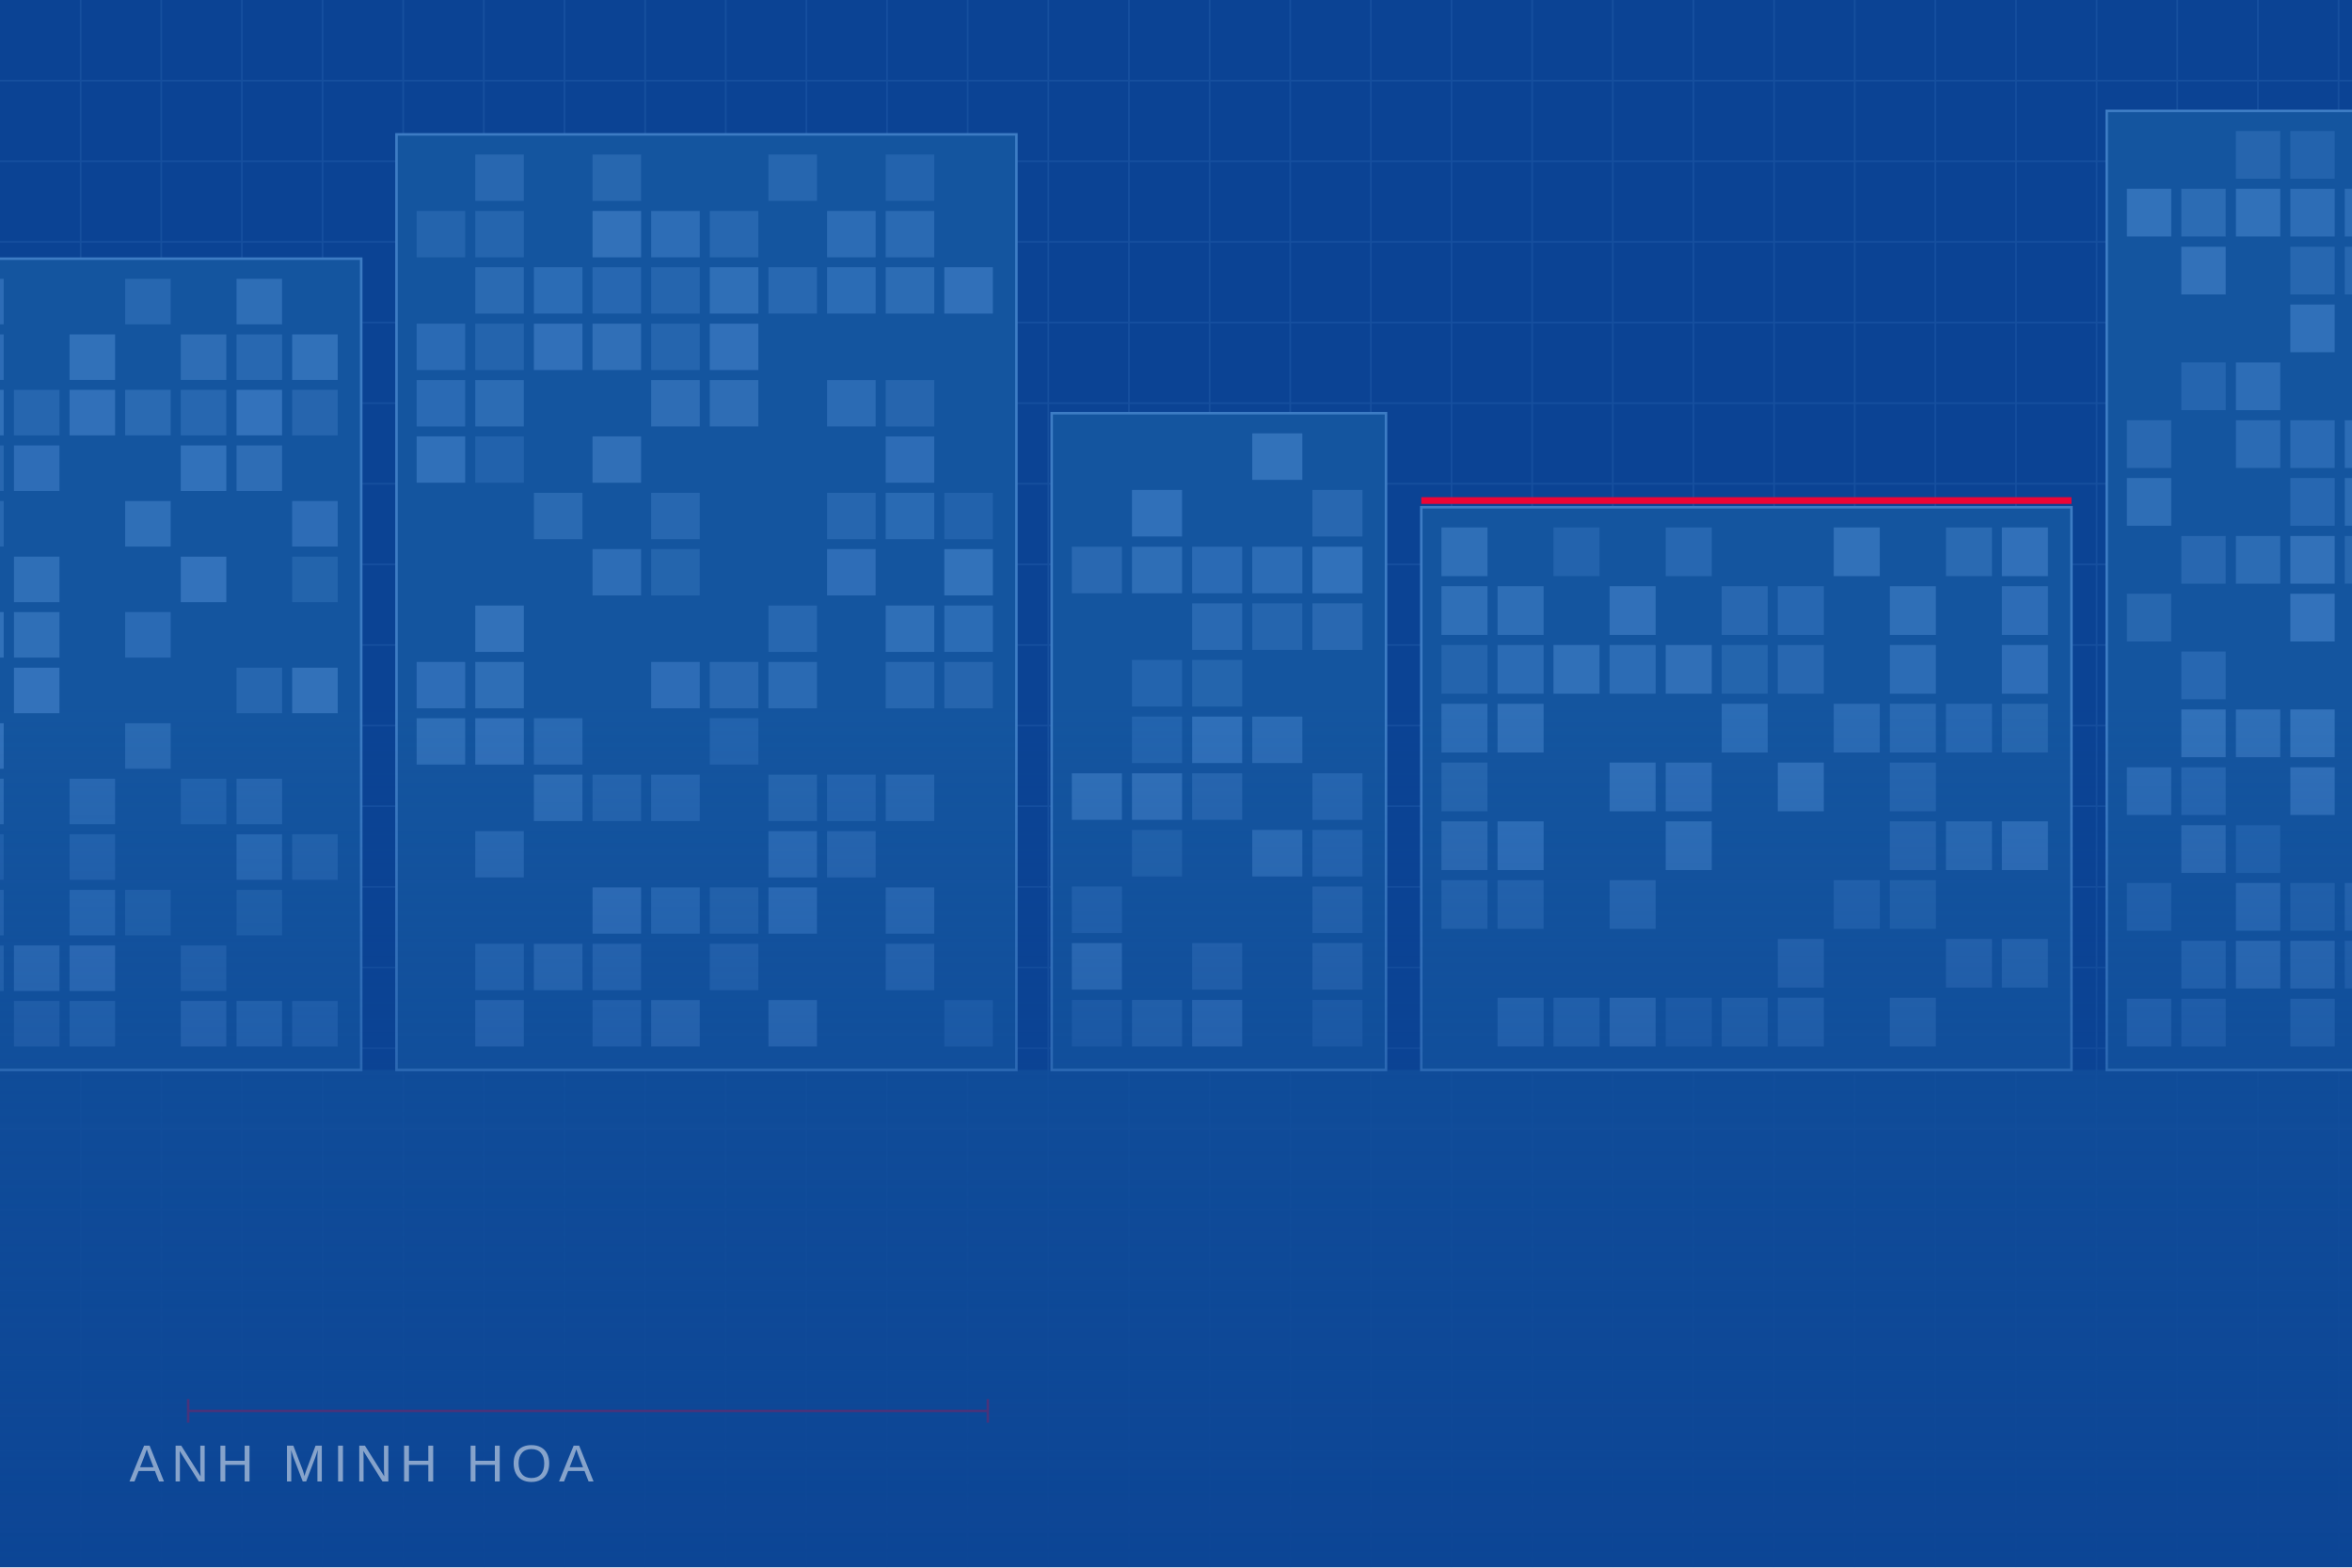
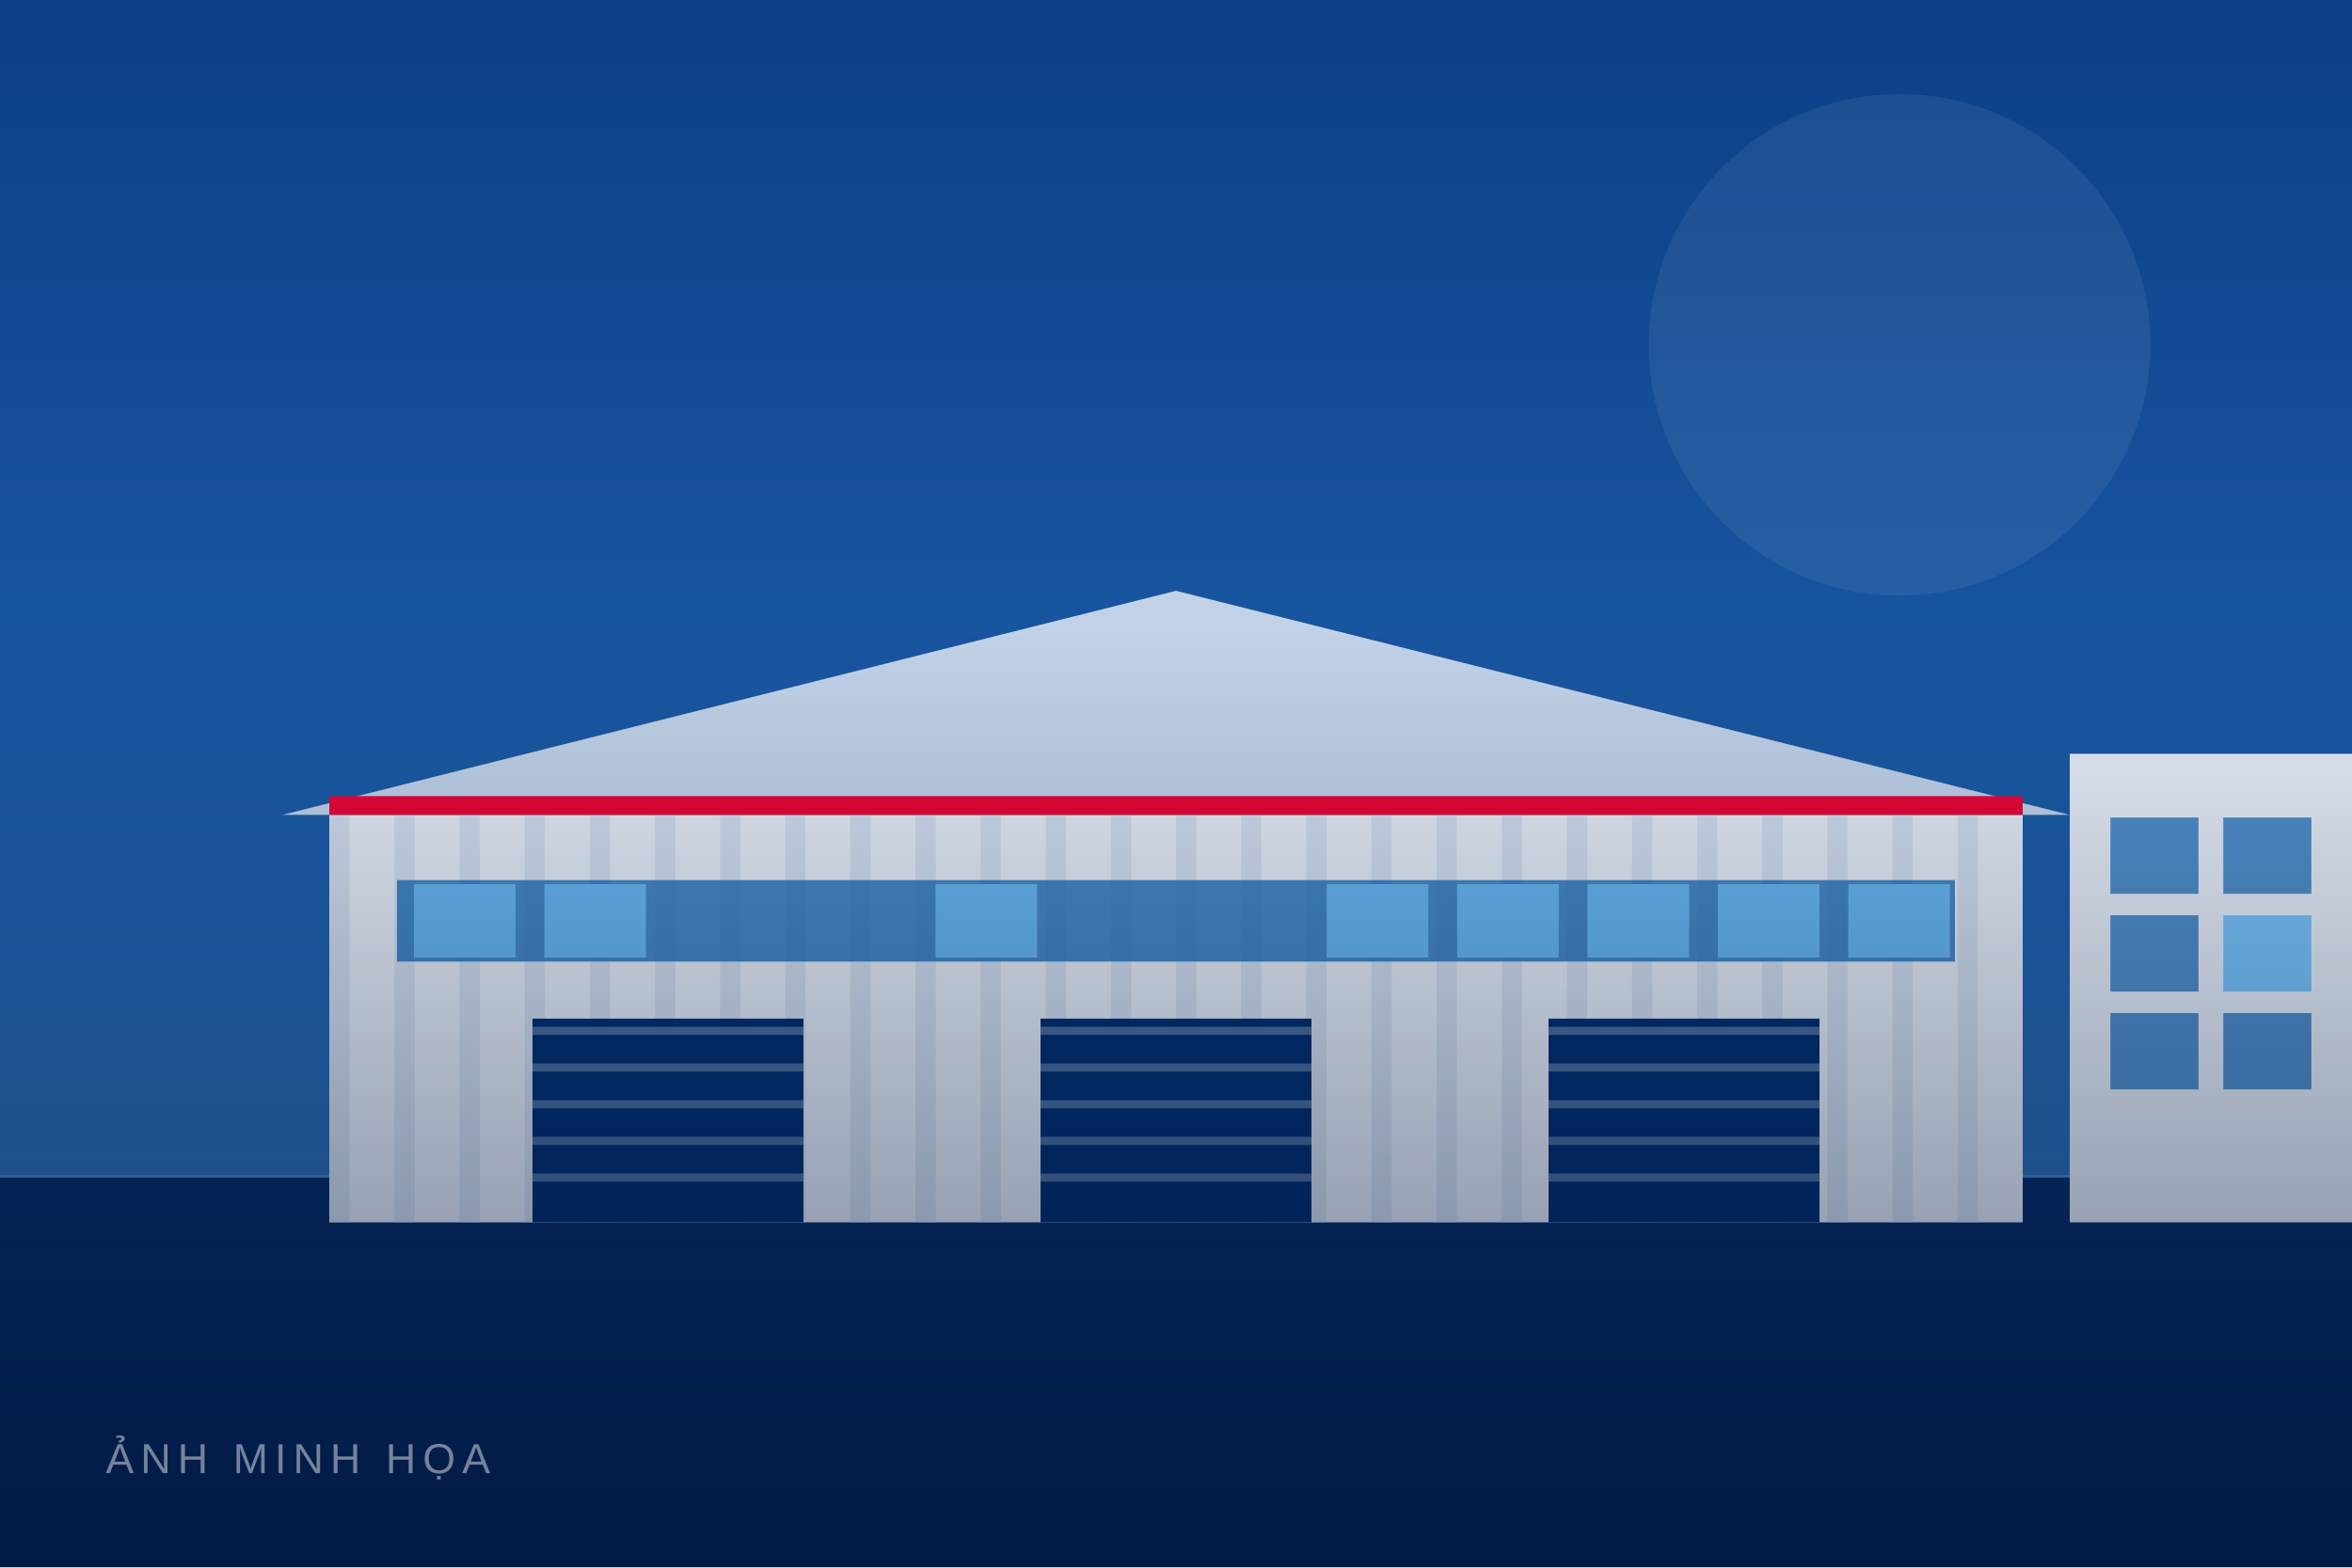
<svg xmlns="http://www.w3.org/2000/svg" viewBox="0 0 1400 933" width="1400" height="933" role="img" aria-label="Ảnh minh họa công trình">
-   <rect width="1400" height="933" fill="#0b4394" />
-   <g stroke="#3d7cc4" stroke-width="1" opacity="0.22">
-     <line x1="48" y1="0" x2="48" y2="933" />
-     <line x1="96" y1="0" x2="96" y2="933" />
-     <line x1="144" y1="0" x2="144" y2="933" />
-     <line x1="192" y1="0" x2="192" y2="933" />
-     <line x1="240" y1="0" x2="240" y2="933" />
-     <line x1="288" y1="0" x2="288" y2="933" />
-     <line x1="336" y1="0" x2="336" y2="933" />
-     <line x1="384" y1="0" x2="384" y2="933" />
-     <line x1="432" y1="0" x2="432" y2="933" />
-     <line x1="480" y1="0" x2="480" y2="933" />
-     <line x1="528" y1="0" x2="528" y2="933" />
-     <line x1="576" y1="0" x2="576" y2="933" />
-     <line x1="624" y1="0" x2="624" y2="933" />
-     <line x1="672" y1="0" x2="672" y2="933" />
-     <line x1="720" y1="0" x2="720" y2="933" />
-     <line x1="768" y1="0" x2="768" y2="933" />
-     <line x1="816" y1="0" x2="816" y2="933" />
-     <line x1="864" y1="0" x2="864" y2="933" />
-     <line x1="912" y1="0" x2="912" y2="933" />
-     <line x1="960" y1="0" x2="960" y2="933" />
-     <line x1="1008" y1="0" x2="1008" y2="933" />
-     <line x1="1056" y1="0" x2="1056" y2="933" />
-     <line x1="1104" y1="0" x2="1104" y2="933" />
-     <line x1="1152" y1="0" x2="1152" y2="933" />
-     <line x1="1200" y1="0" x2="1200" y2="933" />
-     <line x1="1248" y1="0" x2="1248" y2="933" />
-     <line x1="1296" y1="0" x2="1296" y2="933" />
-     <line x1="1344" y1="0" x2="1344" y2="933" />
-     <line x1="1392" y1="0" x2="1392" y2="933" />
-     <line x1="0" y1="48" x2="1400" y2="48" />
-     <line x1="0" y1="96" x2="1400" y2="96" />
-     <line x1="0" y1="144" x2="1400" y2="144" />
-     <line x1="0" y1="192" x2="1400" y2="192" />
-     <line x1="0" y1="240" x2="1400" y2="240" />
-     <line x1="0" y1="288" x2="1400" y2="288" />
-     <line x1="0" y1="336" x2="1400" y2="336" />
-     <line x1="0" y1="384" x2="1400" y2="384" />
-     <line x1="0" y1="432" x2="1400" y2="432" />
-     <line x1="0" y1="480" x2="1400" y2="480" />
-     <line x1="0" y1="528" x2="1400" y2="528" />
-     <line x1="0" y1="576" x2="1400" y2="576" />
-     <line x1="0" y1="624" x2="1400" y2="624" />
-     <line x1="0" y1="672" x2="1400" y2="672" />
-     <line x1="0" y1="720" x2="1400" y2="720" />
-     <line x1="0" y1="768" x2="1400" y2="768" />
-     <line x1="0" y1="816" x2="1400" y2="816" />
-     <line x1="0" y1="864" x2="1400" y2="864" />
-     <line x1="0" y1="912" x2="1400" y2="912" />
-   </g>
-   <rect x="0" y="637" width="1400" height="296" fill="#14559f" opacity="0.75" />
-   <rect x="-70" y="154" width="285" height="483" fill="#14559f" stroke="#3d7cc4" stroke-width="1.5" />
-   <rect x="-58.0" y="166.0" width="27.1" height="27.1" fill="#3d7cc4" opacity="0.39" />
-   <rect x="-58.0" y="232.1" width="27.1" height="27.1" fill="#3d7cc4" opacity="0.45" />
-   <rect x="-58.0" y="430.6" width="27.1" height="27.1" fill="#3d7cc4" opacity="0.42" />
-   <rect x="-58.0" y="463.6" width="27.1" height="27.1" fill="#3d7cc4" opacity="0.48" />
-   <rect x="-58.0" y="529.8" width="27.1" height="27.1" fill="#3d7cc4" opacity="0.56" />
-   <rect x="-58.0" y="562.9" width="27.1" height="27.1" fill="#3d7cc4" opacity="0.67" />
-   <rect x="-24.9" y="166.0" width="27.1" height="27.1" fill="#3d7cc4" opacity="0.60" />
-   <rect x="-24.9" y="199.1" width="27.1" height="27.1" fill="#3d7cc4" opacity="0.60" />
-   <rect x="-24.9" y="232.1" width="27.1" height="27.1" fill="#3d7cc4" opacity="0.69" />
-   <rect x="-24.9" y="265.2" width="27.1" height="27.1" fill="#3d7cc4" opacity="0.47" />
-   <rect x="-24.9" y="298.3" width="27.1" height="27.1" fill="#3d7cc4" opacity="0.49" />
-   <rect x="-24.9" y="364.4" width="27.1" height="27.1" fill="#3d7cc4" opacity="0.71" />
-   <rect x="-24.9" y="430.6" width="27.1" height="27.1" fill="#3d7cc4" opacity="0.75" />
-   <rect x="-24.9" y="463.6" width="27.1" height="27.1" fill="#3d7cc4" opacity="0.64" />
-   <rect x="-24.9" y="496.7" width="27.1" height="27.1" fill="#3d7cc4" opacity="0.36" />
-   <rect x="-24.9" y="529.8" width="27.1" height="27.1" fill="#3d7cc4" opacity="0.50" />
-   <rect x="-24.9" y="562.9" width="27.1" height="27.1" fill="#3d7cc4" opacity="0.52" />
-   <rect x="8.3" y="232.1" width="27.1" height="27.1" fill="#3d7cc4" opacity="0.44" />
-   <rect x="8.3" y="265.2" width="27.1" height="27.1" fill="#3d7cc4" opacity="0.63" />
-   <rect x="8.3" y="331.4" width="27.1" height="27.1" fill="#3d7cc4" opacity="0.66" />
-   <rect x="8.3" y="364.4" width="27.1" height="27.1" fill="#3d7cc4" opacity="0.66" />
-   <rect x="8.3" y="397.5" width="27.1" height="27.1" fill="#3d7cc4" opacity="0.75" />
-   <rect x="8.3" y="562.9" width="27.1" height="27.1" fill="#3d7cc4" opacity="0.69" />
-   <rect x="8.3" y="595.9" width="27.1" height="27.1" fill="#3d7cc4" opacity="0.47" />
-   <rect x="41.4" y="199.1" width="27.1" height="27.1" fill="#3d7cc4" opacity="0.71" />
-   <rect x="41.4" y="232.1" width="27.1" height="27.1" fill="#3d7cc4" opacity="0.70" />
-   <rect x="41.4" y="463.6" width="27.1" height="27.1" fill="#3d7cc4" opacity="0.54" />
-   <rect x="41.4" y="496.7" width="27.1" height="27.1" fill="#3d7cc4" opacity="0.43" />
-   <rect x="41.4" y="529.8" width="27.1" height="27.1" fill="#3d7cc4" opacity="0.58" />
-   <rect x="41.4" y="562.9" width="27.1" height="27.1" fill="#3d7cc4" opacity="0.75" />
-   <rect x="41.4" y="595.9" width="27.1" height="27.1" fill="#3d7cc4" opacity="0.53" />
-   <rect x="74.5" y="166.0" width="27.1" height="27.1" fill="#3d7cc4" opacity="0.46" />
-   <rect x="74.5" y="232.1" width="27.1" height="27.1" fill="#3d7cc4" opacity="0.52" />
-   <rect x="74.5" y="298.3" width="27.1" height="27.1" fill="#3d7cc4" opacity="0.66" />
-   <rect x="74.5" y="364.4" width="27.1" height="27.1" fill="#3d7cc4" opacity="0.55" />
-   <rect x="74.5" y="430.6" width="27.1" height="27.1" fill="#3d7cc4" opacity="0.52" />
-   <rect x="74.5" y="529.8" width="27.1" height="27.1" fill="#3d7cc4" opacity="0.40" />
-   <rect x="107.6" y="199.1" width="27.1" height="27.1" fill="#3d7cc4" opacity="0.62" />
-   <rect x="107.6" y="232.1" width="27.1" height="27.1" fill="#3d7cc4" opacity="0.46" />
-   <rect x="107.6" y="265.2" width="27.1" height="27.1" fill="#3d7cc4" opacity="0.73" />
-   <rect x="107.6" y="331.4" width="27.1" height="27.1" fill="#3d7cc4" opacity="0.75" />
-   <rect x="107.6" y="463.6" width="27.1" height="27.1" fill="#3d7cc4" opacity="0.38" />
-   <rect x="107.6" y="562.9" width="27.1" height="27.1" fill="#3d7cc4" opacity="0.46" />
-   <rect x="107.6" y="595.9" width="27.1" height="27.1" fill="#3d7cc4" opacity="0.63" />
-   <rect x="140.8" y="166.0" width="27.1" height="27.1" fill="#3d7cc4" opacity="0.64" />
-   <rect x="140.8" y="199.1" width="27.1" height="27.1" fill="#3d7cc4" opacity="0.49" />
-   <rect x="140.8" y="232.1" width="27.1" height="27.1" fill="#3d7cc4" opacity="0.75" />
-   <rect x="140.8" y="265.2" width="27.1" height="27.1" fill="#3d7cc4" opacity="0.62" />
-   <rect x="140.8" y="397.5" width="27.1" height="27.1" fill="#3d7cc4" opacity="0.44" />
-   <rect x="140.8" y="463.6" width="27.1" height="27.1" fill="#3d7cc4" opacity="0.49" />
-   <rect x="140.8" y="496.7" width="27.1" height="27.1" fill="#3d7cc4" opacity="0.58" />
-   <rect x="140.8" y="529.8" width="27.1" height="27.1" fill="#3d7cc4" opacity="0.37" />
-   <rect x="140.8" y="595.9" width="27.1" height="27.1" fill="#3d7cc4" opacity="0.58" />
-   <rect x="173.9" y="199.1" width="27.1" height="27.1" fill="#3d7cc4" opacity="0.71" />
-   <rect x="173.9" y="232.1" width="27.1" height="27.1" fill="#3d7cc4" opacity="0.42" />
-   <rect x="173.9" y="298.3" width="27.1" height="27.1" fill="#3d7cc4" opacity="0.60" />
-   <rect x="173.9" y="331.4" width="27.1" height="27.1" fill="#3d7cc4" opacity="0.37" />
-   <rect x="173.9" y="397.5" width="27.1" height="27.1" fill="#3d7cc4" opacity="0.72" />
-   <rect x="173.9" y="496.7" width="27.1" height="27.1" fill="#3d7cc4" opacity="0.41" />
-   <rect x="173.9" y="595.9" width="27.1" height="27.1" fill="#3d7cc4" opacity="0.48" />
-   <rect x="236" y="80" width="369" height="557" fill="#14559f" stroke="#3d7cc4" stroke-width="1.5" />
-   <rect x="248.0" y="125.6" width="28.9" height="27.6" fill="#3d7cc4" opacity="0.39" />
-   <rect x="248.0" y="192.7" width="28.9" height="27.6" fill="#3d7cc4" opacity="0.55" />
-   <rect x="248.0" y="226.3" width="28.9" height="27.6" fill="#3d7cc4" opacity="0.55" />
-   <rect x="248.0" y="259.8" width="28.9" height="27.6" fill="#3d7cc4" opacity="0.68" />
-   <rect x="248.0" y="394.1" width="28.9" height="27.6" fill="#3d7cc4" opacity="0.63" />
-   <rect x="248.0" y="427.6" width="28.9" height="27.6" fill="#3d7cc4" opacity="0.66" />
-   <rect x="282.9" y="92.0" width="28.9" height="27.6" fill="#3d7cc4" opacity="0.47" />
-   <rect x="282.9" y="125.6" width="28.9" height="27.6" fill="#3d7cc4" opacity="0.41" />
-   <rect x="282.9" y="159.1" width="28.9" height="27.6" fill="#3d7cc4" opacity="0.52" />
-   <rect x="282.9" y="192.7" width="28.9" height="27.6" fill="#3d7cc4" opacity="0.39" />
-   <rect x="282.9" y="226.3" width="28.9" height="27.6" fill="#3d7cc4" opacity="0.57" />
-   <rect x="282.9" y="259.8" width="28.9" height="27.6" fill="#3d7cc4" opacity="0.35" />
-   <rect x="282.9" y="360.5" width="28.9" height="27.6" fill="#3d7cc4" opacity="0.72" />
-   <rect x="282.9" y="394.1" width="28.9" height="27.6" fill="#3d7cc4" opacity="0.64" />
-   <rect x="282.9" y="427.6" width="28.9" height="27.6" fill="#3d7cc4" opacity="0.70" />
-   <rect x="282.9" y="494.8" width="28.9" height="27.6" fill="#3d7cc4" opacity="0.56" />
-   <rect x="282.9" y="561.9" width="28.9" height="27.6" fill="#3d7cc4" opacity="0.53" />
-   <rect x="282.9" y="595.4" width="28.9" height="27.6" fill="#3d7cc4" opacity="0.63" />
-   <rect x="317.8" y="159.1" width="28.9" height="27.6" fill="#3d7cc4" opacity="0.58" />
-   <rect x="317.8" y="192.7" width="28.9" height="27.6" fill="#3d7cc4" opacity="0.70" />
-   <rect x="317.8" y="293.4" width="28.9" height="27.6" fill="#3d7cc4" opacity="0.52" />
-   <rect x="317.8" y="427.6" width="28.9" height="27.6" fill="#3d7cc4" opacity="0.54" />
-   <rect x="317.8" y="461.2" width="28.9" height="27.6" fill="#3d7cc4" opacity="0.64" />
-   <rect x="317.8" y="561.9" width="28.9" height="27.6" fill="#3d7cc4" opacity="0.64" />
-   <rect x="352.7" y="92.0" width="28.9" height="27.6" fill="#3d7cc4" opacity="0.45" />
-   <rect x="352.7" y="125.6" width="28.9" height="27.6" fill="#3d7cc4" opacity="0.72" />
-   <rect x="352.7" y="159.1" width="28.9" height="27.6" fill="#3d7cc4" opacity="0.48" />
-   <rect x="352.7" y="192.7" width="28.9" height="27.6" fill="#3d7cc4" opacity="0.67" />
-   <rect x="352.7" y="259.8" width="28.9" height="27.6" fill="#3d7cc4" opacity="0.67" />
-   <rect x="352.7" y="326.9" width="28.9" height="27.6" fill="#3d7cc4" opacity="0.61" />
-   <rect x="352.7" y="461.2" width="28.9" height="27.6" fill="#3d7cc4" opacity="0.44" />
-   <rect x="352.7" y="528.3" width="28.9" height="27.6" fill="#3d7cc4" opacity="0.75" />
-   <rect x="352.7" y="561.9" width="28.9" height="27.6" fill="#3d7cc4" opacity="0.56" />
-   <rect x="352.7" y="595.4" width="28.9" height="27.6" fill="#3d7cc4" opacity="0.55" />
-   <rect x="387.6" y="125.6" width="28.9" height="27.6" fill="#3d7cc4" opacity="0.61" />
-   <rect x="387.6" y="159.1" width="28.9" height="27.6" fill="#3d7cc4" opacity="0.41" />
-   <rect x="387.6" y="192.7" width="28.9" height="27.6" fill="#3d7cc4" opacity="0.41" />
-   <rect x="387.6" y="226.3" width="28.9" height="27.6" fill="#3d7cc4" opacity="0.62" />
-   <rect x="387.6" y="293.4" width="28.9" height="27.6" fill="#3d7cc4" opacity="0.46" />
-   <rect x="387.6" y="326.9" width="28.9" height="27.6" fill="#3d7cc4" opacity="0.40" />
-   <rect x="387.6" y="394.1" width="28.9" height="27.6" fill="#3d7cc4" opacity="0.60" />
-   <rect x="387.6" y="461.2" width="28.9" height="27.6" fill="#3d7cc4" opacity="0.48" />
-   <rect x="387.6" y="528.3" width="28.9" height="27.6" fill="#3d7cc4" opacity="0.58" />
-   <rect x="387.6" y="595.4" width="28.9" height="27.6" fill="#3d7cc4" opacity="0.67" />
-   <rect x="422.5" y="125.6" width="28.9" height="27.6" fill="#3d7cc4" opacity="0.46" />
-   <rect x="422.5" y="159.1" width="28.9" height="27.6" fill="#3d7cc4" opacity="0.65" />
-   <rect x="422.5" y="192.7" width="28.9" height="27.6" fill="#3d7cc4" opacity="0.70" />
-   <rect x="422.5" y="226.3" width="28.9" height="27.6" fill="#3d7cc4" opacity="0.62" />
-   <rect x="422.5" y="394.1" width="28.9" height="27.6" fill="#3d7cc4" opacity="0.50" />
-   <rect x="422.5" y="427.6" width="28.9" height="27.6" fill="#3d7cc4" opacity="0.36" />
-   <rect x="422.5" y="528.3" width="28.9" height="27.6" fill="#3d7cc4" opacity="0.45" />
-   <rect x="422.5" y="561.9" width="28.9" height="27.6" fill="#3d7cc4" opacity="0.46" />
-   <rect x="457.4" y="92.0" width="28.9" height="27.6" fill="#3d7cc4" opacity="0.44" />
-   <rect x="457.4" y="159.1" width="28.9" height="27.6" fill="#3d7cc4" opacity="0.49" />
-   <rect x="457.4" y="360.5" width="28.9" height="27.6" fill="#3d7cc4" opacity="0.46" />
-   <rect x="457.4" y="394.1" width="28.9" height="27.6" fill="#3d7cc4" opacity="0.54" />
-   <rect x="457.4" y="461.2" width="28.9" height="27.6" fill="#3d7cc4" opacity="0.45" />
-   <rect x="457.4" y="494.8" width="28.9" height="27.6" fill="#3d7cc4" opacity="0.61" />
-   <rect x="457.4" y="528.3" width="28.9" height="27.6" fill="#3d7cc4" opacity="0.68" />
-   <rect x="457.4" y="595.4" width="28.9" height="27.6" fill="#3d7cc4" opacity="0.74" />
-   <rect x="492.3" y="125.6" width="28.9" height="27.6" fill="#3d7cc4" opacity="0.59" />
-   <rect x="492.3" y="159.1" width="28.9" height="27.6" fill="#3d7cc4" opacity="0.58" />
-   <rect x="492.3" y="226.3" width="28.9" height="27.6" fill="#3d7cc4" opacity="0.56" />
-   <rect x="492.3" y="293.4" width="28.9" height="27.6" fill="#3d7cc4" opacity="0.44" />
-   <rect x="492.3" y="326.9" width="28.9" height="27.6" fill="#3d7cc4" opacity="0.63" />
-   <rect x="492.3" y="461.2" width="28.9" height="27.6" fill="#3d7cc4" opacity="0.43" />
-   <rect x="492.3" y="494.8" width="28.9" height="27.6" fill="#3d7cc4" opacity="0.50" />
-   <rect x="527.2" y="92.0" width="28.9" height="27.6" fill="#3d7cc4" opacity="0.36" />
-   <rect x="527.2" y="125.6" width="28.9" height="27.6" fill="#3d7cc4" opacity="0.54" />
-   <rect x="527.2" y="159.1" width="28.9" height="27.6" fill="#3d7cc4" opacity="0.57" />
-   <rect x="527.2" y="226.3" width="28.9" height="27.6" fill="#3d7cc4" opacity="0.42" />
-   <rect x="527.2" y="259.8" width="28.9" height="27.6" fill="#3d7cc4" opacity="0.60" />
-   <rect x="527.2" y="293.4" width="28.9" height="27.6" fill="#3d7cc4" opacity="0.53" />
-   <rect x="527.2" y="360.5" width="28.9" height="27.6" fill="#3d7cc4" opacity="0.65" />
-   <rect x="527.2" y="394.1" width="28.9" height="27.6" fill="#3d7cc4" opacity="0.46" />
-   <rect x="527.2" y="461.2" width="28.9" height="27.6" fill="#3d7cc4" opacity="0.49" />
-   <rect x="527.2" y="528.3" width="28.9" height="27.6" fill="#3d7cc4" opacity="0.59" />
-   <rect x="527.2" y="561.9" width="28.9" height="27.6" fill="#3d7cc4" opacity="0.54" />
-   <rect x="562.1" y="159.1" width="28.9" height="27.6" fill="#3d7cc4" opacity="0.70" />
-   <rect x="562.1" y="293.4" width="28.9" height="27.6" fill="#3d7cc4" opacity="0.35" />
-   <rect x="562.1" y="326.9" width="28.9" height="27.6" fill="#3d7cc4" opacity="0.74" />
-   <rect x="562.1" y="360.5" width="28.9" height="27.6" fill="#3d7cc4" opacity="0.58" />
-   <rect x="562.1" y="394.1" width="28.9" height="27.6" fill="#3d7cc4" opacity="0.42" />
-   <rect x="562.1" y="595.4" width="28.9" height="27.6" fill="#3d7cc4" opacity="0.38" />
-   <rect x="626" y="246" width="199" height="391" fill="#14559f" stroke="#3d7cc4" stroke-width="1.5" />
-   <rect x="638.0" y="325.5" width="29.8" height="27.7" fill="#3d7cc4" opacity="0.50" />
-   <rect x="638.0" y="460.4" width="29.8" height="27.7" fill="#3d7cc4" opacity="0.71" />
-   <rect x="638.0" y="527.8" width="29.8" height="27.7" fill="#3d7cc4" opacity="0.43" />
-   <rect x="638.0" y="561.5" width="29.8" height="27.7" fill="#3d7cc4" opacity="0.74" />
-   <rect x="638.0" y="595.3" width="29.8" height="27.7" fill="#3d7cc4" opacity="0.36" />
-   <rect x="673.8" y="291.7" width="29.8" height="27.7" fill="#3d7cc4" opacity="0.68" />
-   <rect x="673.8" y="325.5" width="29.8" height="27.7" fill="#3d7cc4" opacity="0.64" />
-   <rect x="673.8" y="392.9" width="29.8" height="27.7" fill="#3d7cc4" opacity="0.38" />
-   <rect x="673.8" y="426.6" width="29.8" height="27.7" fill="#3d7cc4" opacity="0.38" />
-   <rect x="673.8" y="460.4" width="29.8" height="27.7" fill="#3d7cc4" opacity="0.72" />
-   <rect x="673.8" y="494.1" width="29.8" height="27.7" fill="#3d7cc4" opacity="0.37" />
-   <rect x="673.8" y="595.3" width="29.8" height="27.7" fill="#3d7cc4" opacity="0.52" />
-   <rect x="709.6" y="325.5" width="29.8" height="27.7" fill="#3d7cc4" opacity="0.55" />
-   <rect x="709.6" y="359.2" width="29.8" height="27.7" fill="#3d7cc4" opacity="0.51" />
-   <rect x="709.6" y="392.9" width="29.8" height="27.7" fill="#3d7cc4" opacity="0.40" />
-   <rect x="709.6" y="426.6" width="29.8" height="27.7" fill="#3d7cc4" opacity="0.68" />
-   <rect x="709.6" y="460.4" width="29.8" height="27.7" fill="#3d7cc4" opacity="0.47" />
-   <rect x="709.6" y="561.5" width="29.8" height="27.7" fill="#3d7cc4" opacity="0.47" />
-   <rect x="709.6" y="595.3" width="29.8" height="27.7" fill="#3d7cc4" opacity="0.70" />
-   <rect x="745.4" y="258.0" width="29.8" height="27.7" fill="#3d7cc4" opacity="0.74" />
-   <rect x="745.4" y="325.5" width="29.8" height="27.7" fill="#3d7cc4" opacity="0.59" />
-   <rect x="745.4" y="359.2" width="29.8" height="27.7" fill="#3d7cc4" opacity="0.41" />
-   <rect x="745.4" y="426.6" width="29.8" height="27.7" fill="#3d7cc4" opacity="0.59" />
-   <rect x="745.4" y="494.1" width="29.8" height="27.7" fill="#3d7cc4" opacity="0.66" />
-   <rect x="781.2" y="291.7" width="29.8" height="27.7" fill="#3d7cc4" opacity="0.47" />
-   <rect x="781.2" y="325.5" width="29.8" height="27.7" fill="#3d7cc4" opacity="0.73" />
-   <rect x="781.2" y="359.2" width="29.8" height="27.7" fill="#3d7cc4" opacity="0.50" />
-   <rect x="781.2" y="460.4" width="29.8" height="27.7" fill="#3d7cc4" opacity="0.48" />
-   <rect x="781.2" y="494.1" width="29.8" height="27.7" fill="#3d7cc4" opacity="0.48" />
-   <rect x="781.2" y="527.8" width="29.8" height="27.7" fill="#3d7cc4" opacity="0.47" />
-   <rect x="781.2" y="561.5" width="29.8" height="27.7" fill="#3d7cc4" opacity="0.50" />
-   <rect x="781.2" y="595.3" width="29.8" height="27.7" fill="#3d7cc4" opacity="0.36" />
-   <rect x="846" y="302" width="387" height="335" fill="#14559f" stroke="#3d7cc4" stroke-width="1.5" />
-   <rect x="858.0" y="314.0" width="27.4" height="29.0" fill="#3d7cc4" opacity="0.66" />
-   <rect x="858.0" y="349.0" width="27.4" height="29.0" fill="#3d7cc4" opacity="0.66" />
-   <rect x="858.0" y="384.0" width="27.4" height="29.0" fill="#3d7cc4" opacity="0.39" />
-   <rect x="858.0" y="419.0" width="27.4" height="29.0" fill="#3d7cc4" opacity="0.59" />
-   <rect x="858.0" y="454.0" width="27.4" height="29.0" fill="#3d7cc4" opacity="0.45" />
-   <rect x="858.0" y="489.0" width="27.4" height="29.0" fill="#3d7cc4" opacity="0.62" />
-   <rect x="858.0" y="524.0" width="27.4" height="29.0" fill="#3d7cc4" opacity="0.46" />
-   <rect x="891.4" y="349.0" width="27.4" height="29.0" fill="#3d7cc4" opacity="0.64" />
-   <rect x="891.4" y="384.0" width="27.4" height="29.0" fill="#3d7cc4" opacity="0.56" />
-   <rect x="891.4" y="419.0" width="27.4" height="29.0" fill="#3d7cc4" opacity="0.67" />
-   <rect x="891.4" y="489.0" width="27.4" height="29.0" fill="#3d7cc4" opacity="0.73" />
-   <rect x="891.4" y="524.0" width="27.4" height="29.0" fill="#3d7cc4" opacity="0.46" />
-   <rect x="891.4" y="594.0" width="27.4" height="29.0" fill="#3d7cc4" opacity="0.58" />
-   <rect x="924.7" y="314.0" width="27.4" height="29.0" fill="#3d7cc4" opacity="0.36" />
-   <rect x="924.7" y="384.0" width="27.4" height="29.0" fill="#3d7cc4" opacity="0.69" />
-   <rect x="924.7" y="594.0" width="27.4" height="29.0" fill="#3d7cc4" opacity="0.53" />
-   <rect x="958.1" y="349.0" width="27.4" height="29.0" fill="#3d7cc4" opacity="0.70" />
-   <rect x="958.1" y="384.0" width="27.4" height="29.0" fill="#3d7cc4" opacity="0.59" />
-   <rect x="958.1" y="454.0" width="27.4" height="29.0" fill="#3d7cc4" opacity="0.71" />
-   <rect x="958.1" y="524.0" width="27.4" height="29.0" fill="#3d7cc4" opacity="0.54" />
-   <rect x="958.1" y="594.0" width="27.4" height="29.0" fill="#3d7cc4" opacity="0.72" />
-   <rect x="991.5" y="314.0" width="27.4" height="29.0" fill="#3d7cc4" opacity="0.48" />
-   <rect x="991.5" y="384.0" width="27.4" height="29.0" fill="#3d7cc4" opacity="0.67" />
-   <rect x="991.5" y="454.0" width="27.4" height="29.0" fill="#3d7cc4" opacity="0.63" />
-   <rect x="991.5" y="489.0" width="27.4" height="29.0" fill="#3d7cc4" opacity="0.71" />
-   <rect x="991.5" y="594.0" width="27.4" height="29.0" fill="#3d7cc4" opacity="0.36" />
-   <rect x="1024.8" y="349.0" width="27.4" height="29.0" fill="#3d7cc4" opacity="0.47" />
-   <rect x="1024.8" y="384.0" width="27.4" height="29.0" fill="#3d7cc4" opacity="0.40" />
-   <rect x="1024.8" y="419.0" width="27.4" height="29.0" fill="#3d7cc4" opacity="0.58" />
-   <rect x="1024.8" y="594.0" width="27.4" height="29.0" fill="#3d7cc4" opacity="0.45" />
-   <rect x="1058.2" y="349.0" width="27.4" height="29.0" fill="#3d7cc4" opacity="0.48" />
-   <rect x="1058.2" y="384.0" width="27.4" height="29.0" fill="#3d7cc4" opacity="0.47" />
-   <rect x="1058.2" y="454.0" width="27.4" height="29.0" fill="#3d7cc4" opacity="0.71" />
-   <rect x="1058.2" y="559.0" width="27.4" height="29.0" fill="#3d7cc4" opacity="0.50" />
-   <rect x="1058.2" y="594.0" width="27.4" height="29.0" fill="#3d7cc4" opacity="0.51" />
-   <rect x="1091.5" y="314.0" width="27.4" height="29.0" fill="#3d7cc4" opacity="0.71" />
-   <rect x="1091.5" y="419.0" width="27.4" height="29.0" fill="#3d7cc4" opacity="0.56" />
-   <rect x="1091.5" y="524.0" width="27.4" height="29.0" fill="#3d7cc4" opacity="0.43" />
-   <rect x="1124.9" y="349.0" width="27.4" height="29.0" fill="#3d7cc4" opacity="0.65" />
-   <rect x="1124.9" y="384.0" width="27.4" height="29.0" fill="#3d7cc4" opacity="0.59" />
-   <rect x="1124.9" y="419.0" width="27.4" height="29.0" fill="#3d7cc4" opacity="0.51" />
-   <rect x="1124.9" y="454.0" width="27.4" height="29.0" fill="#3d7cc4" opacity="0.44" />
-   <rect x="1124.9" y="489.0" width="27.4" height="29.0" fill="#3d7cc4" opacity="0.47" />
-   <rect x="1124.9" y="524.0" width="27.4" height="29.0" fill="#3d7cc4" opacity="0.40" />
-   <rect x="1124.9" y="594.0" width="27.4" height="29.0" fill="#3d7cc4" opacity="0.52" />
-   <rect x="1158.3" y="314.0" width="27.4" height="29.0" fill="#3d7cc4" opacity="0.52" />
-   <rect x="1158.3" y="419.0" width="27.4" height="29.0" fill="#3d7cc4" opacity="0.48" />
-   <rect x="1158.3" y="489.0" width="27.4" height="29.0" fill="#3d7cc4" opacity="0.57" />
-   <rect x="1158.3" y="559.0" width="27.4" height="29.0" fill="#3d7cc4" opacity="0.50" />
-   <rect x="1191.6" y="314.0" width="27.4" height="29.0" fill="#3d7cc4" opacity="0.70" />
-   <rect x="1191.6" y="349.0" width="27.4" height="29.0" fill="#3d7cc4" opacity="0.60" />
-   <rect x="1191.6" y="384.0" width="27.4" height="29.0" fill="#3d7cc4" opacity="0.63" />
-   <rect x="1191.6" y="419.0" width="27.4" height="29.0" fill="#3d7cc4" opacity="0.45" />
-   <rect x="1191.6" y="489.0" width="27.4" height="29.0" fill="#3d7cc4" opacity="0.70" />
-   <rect x="1191.6" y="559.0" width="27.4" height="29.0" fill="#3d7cc4" opacity="0.52" />
-   <rect x="846" y="296" width="387" height="4" fill="#ed0435" />
-   <rect x="1254" y="66" width="247" height="571" fill="#14559f" stroke="#3d7cc4" stroke-width="1.5" />
-   <rect x="1266.0" y="112.4" width="26.4" height="28.4" fill="#3d7cc4" opacity="0.74" />
-   <rect x="1266.0" y="250.2" width="26.4" height="28.4" fill="#3d7cc4" opacity="0.50" />
-   <rect x="1266.0" y="284.6" width="26.4" height="28.4" fill="#3d7cc4" opacity="0.64" />
-   <rect x="1266.0" y="353.5" width="26.4" height="28.4" fill="#3d7cc4" opacity="0.45" />
-   <rect x="1266.0" y="456.8" width="26.4" height="28.4" fill="#3d7cc4" opacity="0.59" />
-   <rect x="1266.0" y="525.7" width="26.4" height="28.4" fill="#3d7cc4" opacity="0.43" />
-   <rect x="1266.0" y="594.6" width="26.4" height="28.4" fill="#3d7cc4" opacity="0.55" />
-   <rect x="1298.4" y="112.4" width="26.4" height="28.4" fill="#3d7cc4" opacity="0.57" />
-   <rect x="1298.4" y="146.9" width="26.4" height="28.4" fill="#3d7cc4" opacity="0.72" />
-   <rect x="1298.4" y="215.8" width="26.4" height="28.4" fill="#3d7cc4" opacity="0.43" />
-   <rect x="1298.4" y="319.1" width="26.4" height="28.4" fill="#3d7cc4" opacity="0.47" />
-   <rect x="1298.4" y="387.9" width="26.4" height="28.4" fill="#3d7cc4" opacity="0.48" />
-   <rect x="1298.4" y="422.4" width="26.4" height="28.4" fill="#3d7cc4" opacity="0.71" />
-   <rect x="1298.4" y="456.8" width="26.4" height="28.4" fill="#3d7cc4" opacity="0.48" />
-   <rect x="1298.4" y="491.3" width="26.4" height="28.4" fill="#3d7cc4" opacity="0.62" />
-   <rect x="1298.4" y="560.1" width="26.4" height="28.4" fill="#3d7cc4" opacity="0.53" />
-   <rect x="1298.4" y="594.6" width="26.4" height="28.4" fill="#3d7cc4" opacity="0.48" />
-   <rect x="1330.9" y="78.0" width="26.4" height="28.4" fill="#3d7cc4" opacity="0.42" />
-   <rect x="1330.9" y="112.4" width="26.4" height="28.4" fill="#3d7cc4" opacity="0.71" />
-   <rect x="1330.9" y="215.8" width="26.4" height="28.4" fill="#3d7cc4" opacity="0.61" />
-   <rect x="1330.9" y="250.2" width="26.4" height="28.4" fill="#3d7cc4" opacity="0.56" />
-   <rect x="1330.9" y="319.1" width="26.4" height="28.4" fill="#3d7cc4" opacity="0.57" />
-   <rect x="1330.9" y="422.4" width="26.4" height="28.4" fill="#3d7cc4" opacity="0.65" />
-   <rect x="1330.9" y="491.3" width="26.4" height="28.4" fill="#3d7cc4" opacity="0.38" />
-   <rect x="1330.9" y="525.7" width="26.4" height="28.4" fill="#3d7cc4" opacity="0.61" />
-   <rect x="1330.9" y="560.1" width="26.4" height="28.4" fill="#3d7cc4" opacity="0.71" />
-   <rect x="1363.3" y="78.0" width="26.4" height="28.4" fill="#3d7cc4" opacity="0.36" />
-   <rect x="1363.3" y="112.4" width="26.4" height="28.4" fill="#3d7cc4" opacity="0.61" />
-   <rect x="1363.3" y="146.9" width="26.4" height="28.4" fill="#3d7cc4" opacity="0.46" />
-   <rect x="1363.3" y="181.3" width="26.4" height="28.4" fill="#3d7cc4" opacity="0.68" />
-   <rect x="1363.3" y="250.2" width="26.4" height="28.4" fill="#3d7cc4" opacity="0.55" />
-   <rect x="1363.3" y="284.6" width="26.4" height="28.4" fill="#3d7cc4" opacity="0.48" />
-   <rect x="1363.3" y="319.1" width="26.4" height="28.4" fill="#3d7cc4" opacity="0.72" />
-   <rect x="1363.3" y="353.5" width="26.4" height="28.4" fill="#3d7cc4" opacity="0.75" />
-   <rect x="1363.3" y="422.4" width="26.4" height="28.4" fill="#3d7cc4" opacity="0.74" />
-   <rect x="1363.3" y="456.8" width="26.4" height="28.4" fill="#3d7cc4" opacity="0.70" />
-   <rect x="1363.3" y="525.7" width="26.4" height="28.4" fill="#3d7cc4" opacity="0.41" />
-   <rect x="1363.3" y="560.1" width="26.4" height="28.4" fill="#3d7cc4" opacity="0.64" />
-   <rect x="1363.3" y="594.6" width="26.4" height="28.4" fill="#3d7cc4" opacity="0.53" />
-   <rect x="1395.7" y="112.4" width="26.4" height="28.4" fill="#3d7cc4" opacity="0.59" />
-   <rect x="1395.7" y="146.9" width="26.4" height="28.4" fill="#3d7cc4" opacity="0.46" />
-   <rect x="1395.7" y="250.2" width="26.4" height="28.4" fill="#3d7cc4" opacity="0.59" />
-   <rect x="1395.7" y="284.6" width="26.4" height="28.4" fill="#3d7cc4" opacity="0.57" />
-   <rect x="1395.7" y="319.1" width="26.4" height="28.4" fill="#3d7cc4" opacity="0.45" />
-   <rect x="1395.7" y="525.7" width="26.4" height="28.4" fill="#3d7cc4" opacity="0.50" />
-   <rect x="1395.7" y="560.1" width="26.4" height="28.4" fill="#3d7cc4" opacity="0.44" />
-   <rect x="1428.1" y="78.0" width="26.4" height="28.4" fill="#3d7cc4" opacity="0.70" />
-   <rect x="1428.1" y="112.4" width="26.4" height="28.4" fill="#3d7cc4" opacity="0.60" />
-   <rect x="1428.1" y="146.9" width="26.4" height="28.4" fill="#3d7cc4" opacity="0.56" />
-   <rect x="1428.1" y="181.3" width="26.4" height="28.4" fill="#3d7cc4" opacity="0.61" />
-   <rect x="1428.1" y="250.2" width="26.4" height="28.4" fill="#3d7cc4" opacity="0.55" />
-   <rect x="1428.1" y="319.1" width="26.4" height="28.4" fill="#3d7cc4" opacity="0.56" />
-   <rect x="1428.1" y="422.4" width="26.4" height="28.4" fill="#3d7cc4" opacity="0.75" />
-   <rect x="1428.1" y="456.8" width="26.4" height="28.4" fill="#3d7cc4" opacity="0.48" />
-   <rect x="1428.1" y="525.7" width="26.4" height="28.4" fill="#3d7cc4" opacity="0.42" />
-   <rect x="1428.1" y="560.1" width="26.4" height="28.4" fill="#3d7cc4" opacity="0.41" />
-   <rect x="1460.6" y="112.4" width="26.4" height="28.4" fill="#3d7cc4" opacity="0.59" />
-   <rect x="1460.6" y="146.9" width="26.4" height="28.4" fill="#3d7cc4" opacity="0.72" />
-   <rect x="1460.6" y="181.3" width="26.4" height="28.4" fill="#3d7cc4" opacity="0.45" />
-   <rect x="1460.6" y="250.2" width="26.4" height="28.4" fill="#3d7cc4" opacity="0.42" />
-   <rect x="1460.6" y="284.6" width="26.4" height="28.4" fill="#3d7cc4" opacity="0.72" />
-   <rect x="1460.6" y="319.1" width="26.4" height="28.4" fill="#3d7cc4" opacity="0.35" />
-   <rect x="1460.6" y="353.5" width="26.4" height="28.4" fill="#3d7cc4" opacity="0.58" />
-   <rect x="1460.6" y="594.6" width="26.4" height="28.4" fill="#3d7cc4" opacity="0.48" />
-   <g stroke="#ed0435" stroke-width="1.5" opacity="0.85">
-     <line x1="112" y1="840" x2="588" y2="840" />
-     <line x1="112" y1="833" x2="112" y2="847" />
-     <line x1="588" y1="833" x2="588" y2="847" />
-   </g>
-   <linearGradient id="g" x1="0" y1="1" x2="0" y2="0">
-     <stop offset="0" stop-color="#0b4394" stop-opacity="0.85" />
-     <stop offset="0.55" stop-color="#0b4394" stop-opacity="0" />
-   </linearGradient>
-   <rect width="1400" height="933" fill="url(#g)" />
-   <text x="77" y="882" fill="#ffffff" opacity="0.5" font-family="Segoe UI, Arial, sans-serif" font-size="31" letter-spacing="4.3">ANH MINH HOA</text>
+   <defs>
+     <linearGradient id="sky" x1="0" y1="0" x2="0" y2="1">
+       <stop offset="0" stop-color="#0b3f86" />
+       <stop offset="0.55" stop-color="#1c5da8" />
+       <stop offset="1" stop-color="#3f83c4" />
+     </linearGradient>
+     <linearGradient id="gnd" x1="0" y1="0" x2="0" y2="1">
+       <stop offset="0" stop-color="#04255c" stop-opacity="0.9" />
+       <stop offset="1" stop-color="#04255c" />
+     </linearGradient>
+     <linearGradient id="vig" x1="0" y1="1" x2="0" y2="0">
+       <stop offset="0" stop-color="#001233" stop-opacity="0.55" />
+       <stop offset="0.6" stop-color="#001233" stop-opacity="0" />
+     </linearGradient>
+   </defs>
+   <rect x="0" y="0" width="1400" height="933" fill="url(#sky)" />
+   <circle cx="1130.69" cy="205.26" r="149.28" fill="#ffffff" opacity="0.07" />
+   <rect x="0" y="701.03" width="1400" height="231.97" fill="url(#gnd)" />
+   <rect x="0" y="699.53" width="1400" height="1.5" fill="#6ec1fa" opacity="0.35" />
+   <polygon points="168,485.16 700,351.74 1232,485.16" fill="#c2d3e8" />
+   <rect x="196" y="485.16" width="1008" height="242.58" fill="#e8eef7" />
+   <rect x="196" y="485.16" width="12.1" height="242.58" fill="#c2d3e8" opacity="0.55" />
+   <rect x="234.77" y="485.16" width="12.1" height="242.58" fill="#c2d3e8" opacity="0.55" />
+   <rect x="273.54" y="485.16" width="12.1" height="242.58" fill="#c2d3e8" opacity="0.55" />
+   <rect x="312.31" y="485.16" width="12.1" height="242.58" fill="#c2d3e8" opacity="0.55" />
+   <rect x="351.08" y="485.16" width="12.1" height="242.58" fill="#c2d3e8" opacity="0.55" />
+   <rect x="389.85" y="485.16" width="12.1" height="242.58" fill="#c2d3e8" opacity="0.55" />
+   <rect x="428.62" y="485.16" width="12.1" height="242.58" fill="#c2d3e8" opacity="0.55" />
+   <rect x="467.38" y="485.16" width="12.1" height="242.58" fill="#c2d3e8" opacity="0.55" />
+   <rect x="506.15" y="485.16" width="12.1" height="242.58" fill="#c2d3e8" opacity="0.55" />
+   <rect x="544.92" y="485.16" width="12.1" height="242.58" fill="#c2d3e8" opacity="0.55" />
+   <rect x="583.69" y="485.16" width="12.1" height="242.58" fill="#c2d3e8" opacity="0.55" />
+   <rect x="622.46" y="485.16" width="12.1" height="242.58" fill="#c2d3e8" opacity="0.55" />
+   <rect x="661.23" y="485.16" width="12.1" height="242.58" fill="#c2d3e8" opacity="0.55" />
+   <rect x="700" y="485.16" width="12.1" height="242.58" fill="#c2d3e8" opacity="0.55" />
+   <rect x="738.77" y="485.16" width="12.1" height="242.58" fill="#c2d3e8" opacity="0.55" />
+   <rect x="777.54" y="485.16" width="12.1" height="242.58" fill="#c2d3e8" opacity="0.55" />
+   <rect x="816.31" y="485.16" width="12.1" height="242.58" fill="#c2d3e8" opacity="0.55" />
+   <rect x="855.08" y="485.16" width="12.1" height="242.58" fill="#c2d3e8" opacity="0.55" />
+   <rect x="893.85" y="485.16" width="12.1" height="242.58" fill="#c2d3e8" opacity="0.55" />
+   <rect x="932.62" y="485.16" width="12.1" height="242.58" fill="#c2d3e8" opacity="0.55" />
+   <rect x="971.38" y="485.16" width="12.1" height="242.58" fill="#c2d3e8" opacity="0.55" />
+   <rect x="1010.15" y="485.16" width="12.1" height="242.58" fill="#c2d3e8" opacity="0.55" />
+   <rect x="1048.92" y="485.16" width="12.1" height="242.58" fill="#c2d3e8" opacity="0.55" />
+   <rect x="1087.69" y="485.16" width="12.1" height="242.58" fill="#c2d3e8" opacity="0.55" />
+   <rect x="1126.46" y="485.16" width="12.1" height="242.58" fill="#c2d3e8" opacity="0.55" />
+   <rect x="1165.23" y="485.16" width="12.1" height="242.58" fill="#c2d3e8" opacity="0.55" />
+   <rect x="236.32" y="523.97" width="927.36" height="48.52" fill="#1e6fb8" opacity="0.8" />
+   <rect x="246.4" y="526.4" width="60.48" height="43.66" fill="#6ec1fa" opacity="0.85" />
+   <rect x="324.02" y="526.4" width="60.48" height="43.66" fill="#6ec1fa" opacity="0.85" />
+   <rect x="556.86" y="526.4" width="60.48" height="43.66" fill="#6ec1fa" opacity="0.85" />
+   <rect x="789.71" y="526.4" width="60.48" height="43.66" fill="#6ec1fa" opacity="0.85" />
+   <rect x="867.33" y="526.4" width="60.48" height="43.66" fill="#6ec1fa" opacity="0.85" />
+   <rect x="944.94" y="526.4" width="60.48" height="43.66" fill="#6ec1fa" opacity="0.85" />
+   <rect x="1022.56" y="526.4" width="60.48" height="43.66" fill="#6ec1fa" opacity="0.85" />
+   <rect x="1100.18" y="526.4" width="60.48" height="43.66" fill="#6ec1fa" opacity="0.85" />
+   <rect x="316.96" y="606.45" width="161.28" height="121.29" fill="#002e6e" />
+   <rect x="316.96" y="611.3" width="161.28" height="4.85" fill="#8fa9c9" opacity="0.5" />
+   <rect x="316.96" y="633.13" width="161.28" height="4.85" fill="#8fa9c9" opacity="0.5" />
+   <rect x="316.96" y="654.97" width="161.28" height="4.85" fill="#8fa9c9" opacity="0.5" />
+   <rect x="316.96" y="676.8" width="161.28" height="4.85" fill="#8fa9c9" opacity="0.5" />
+   <rect x="316.96" y="698.63" width="161.28" height="4.85" fill="#8fa9c9" opacity="0.5" />
+   <rect x="619.36" y="606.45" width="161.28" height="121.29" fill="#002e6e" />
+   <rect x="619.36" y="611.3" width="161.28" height="4.85" fill="#8fa9c9" opacity="0.5" />
+   <rect x="619.36" y="633.13" width="161.28" height="4.85" fill="#8fa9c9" opacity="0.5" />
+   <rect x="619.36" y="654.97" width="161.28" height="4.85" fill="#8fa9c9" opacity="0.5" />
+   <rect x="619.36" y="676.8" width="161.28" height="4.85" fill="#8fa9c9" opacity="0.5" />
+   <rect x="619.36" y="698.63" width="161.28" height="4.85" fill="#8fa9c9" opacity="0.5" />
+   <rect x="921.76" y="606.45" width="161.28" height="121.29" fill="#002e6e" />
+   <rect x="921.76" y="611.3" width="161.28" height="4.85" fill="#8fa9c9" opacity="0.5" />
+   <rect x="921.76" y="633.13" width="161.28" height="4.85" fill="#8fa9c9" opacity="0.5" />
+   <rect x="921.76" y="654.97" width="161.28" height="4.85" fill="#8fa9c9" opacity="0.5" />
+   <rect x="921.76" y="676.8" width="161.28" height="4.85" fill="#8fa9c9" opacity="0.5" />
+   <rect x="921.76" y="698.63" width="161.28" height="4.85" fill="#8fa9c9" opacity="0.5" />
+   <rect x="196" y="473.96" width="1008" height="11.2" fill="#ed0435" />
+   <rect x="1232" y="448.77" width="168" height="278.97" fill="#e8eef7" />
+   <rect x="1256.19" y="486.71" width="52.42" height="45.41" fill="#1e6fb8" opacity="0.75" />
+   <rect x="1256.19" y="544.93" width="52.42" height="45.41" fill="#1e6fb8" opacity="0.75" />
+   <rect x="1256.19" y="603.15" width="52.42" height="45.41" fill="#1e6fb8" opacity="0.75" />
+   <rect x="1323.39" y="486.71" width="52.42" height="45.41" fill="#1e6fb8" opacity="0.75" />
+   <rect x="1323.39" y="544.93" width="52.42" height="45.41" fill="#6ec1fa" opacity="0.9" />
+   <rect x="1323.39" y="603.15" width="52.42" height="45.41" fill="#1e6fb8" opacity="0.75" />
+   <rect x="0" y="0" width="1400" height="933" fill="url(#vig)" />
+   <text x="63" y="877.02" fill="#ffffff" opacity="0.45" font-family="Segoe UI, Arial, sans-serif" font-size="25" letter-spacing="4">ẢNH MINH HỌA</text>
</svg>
